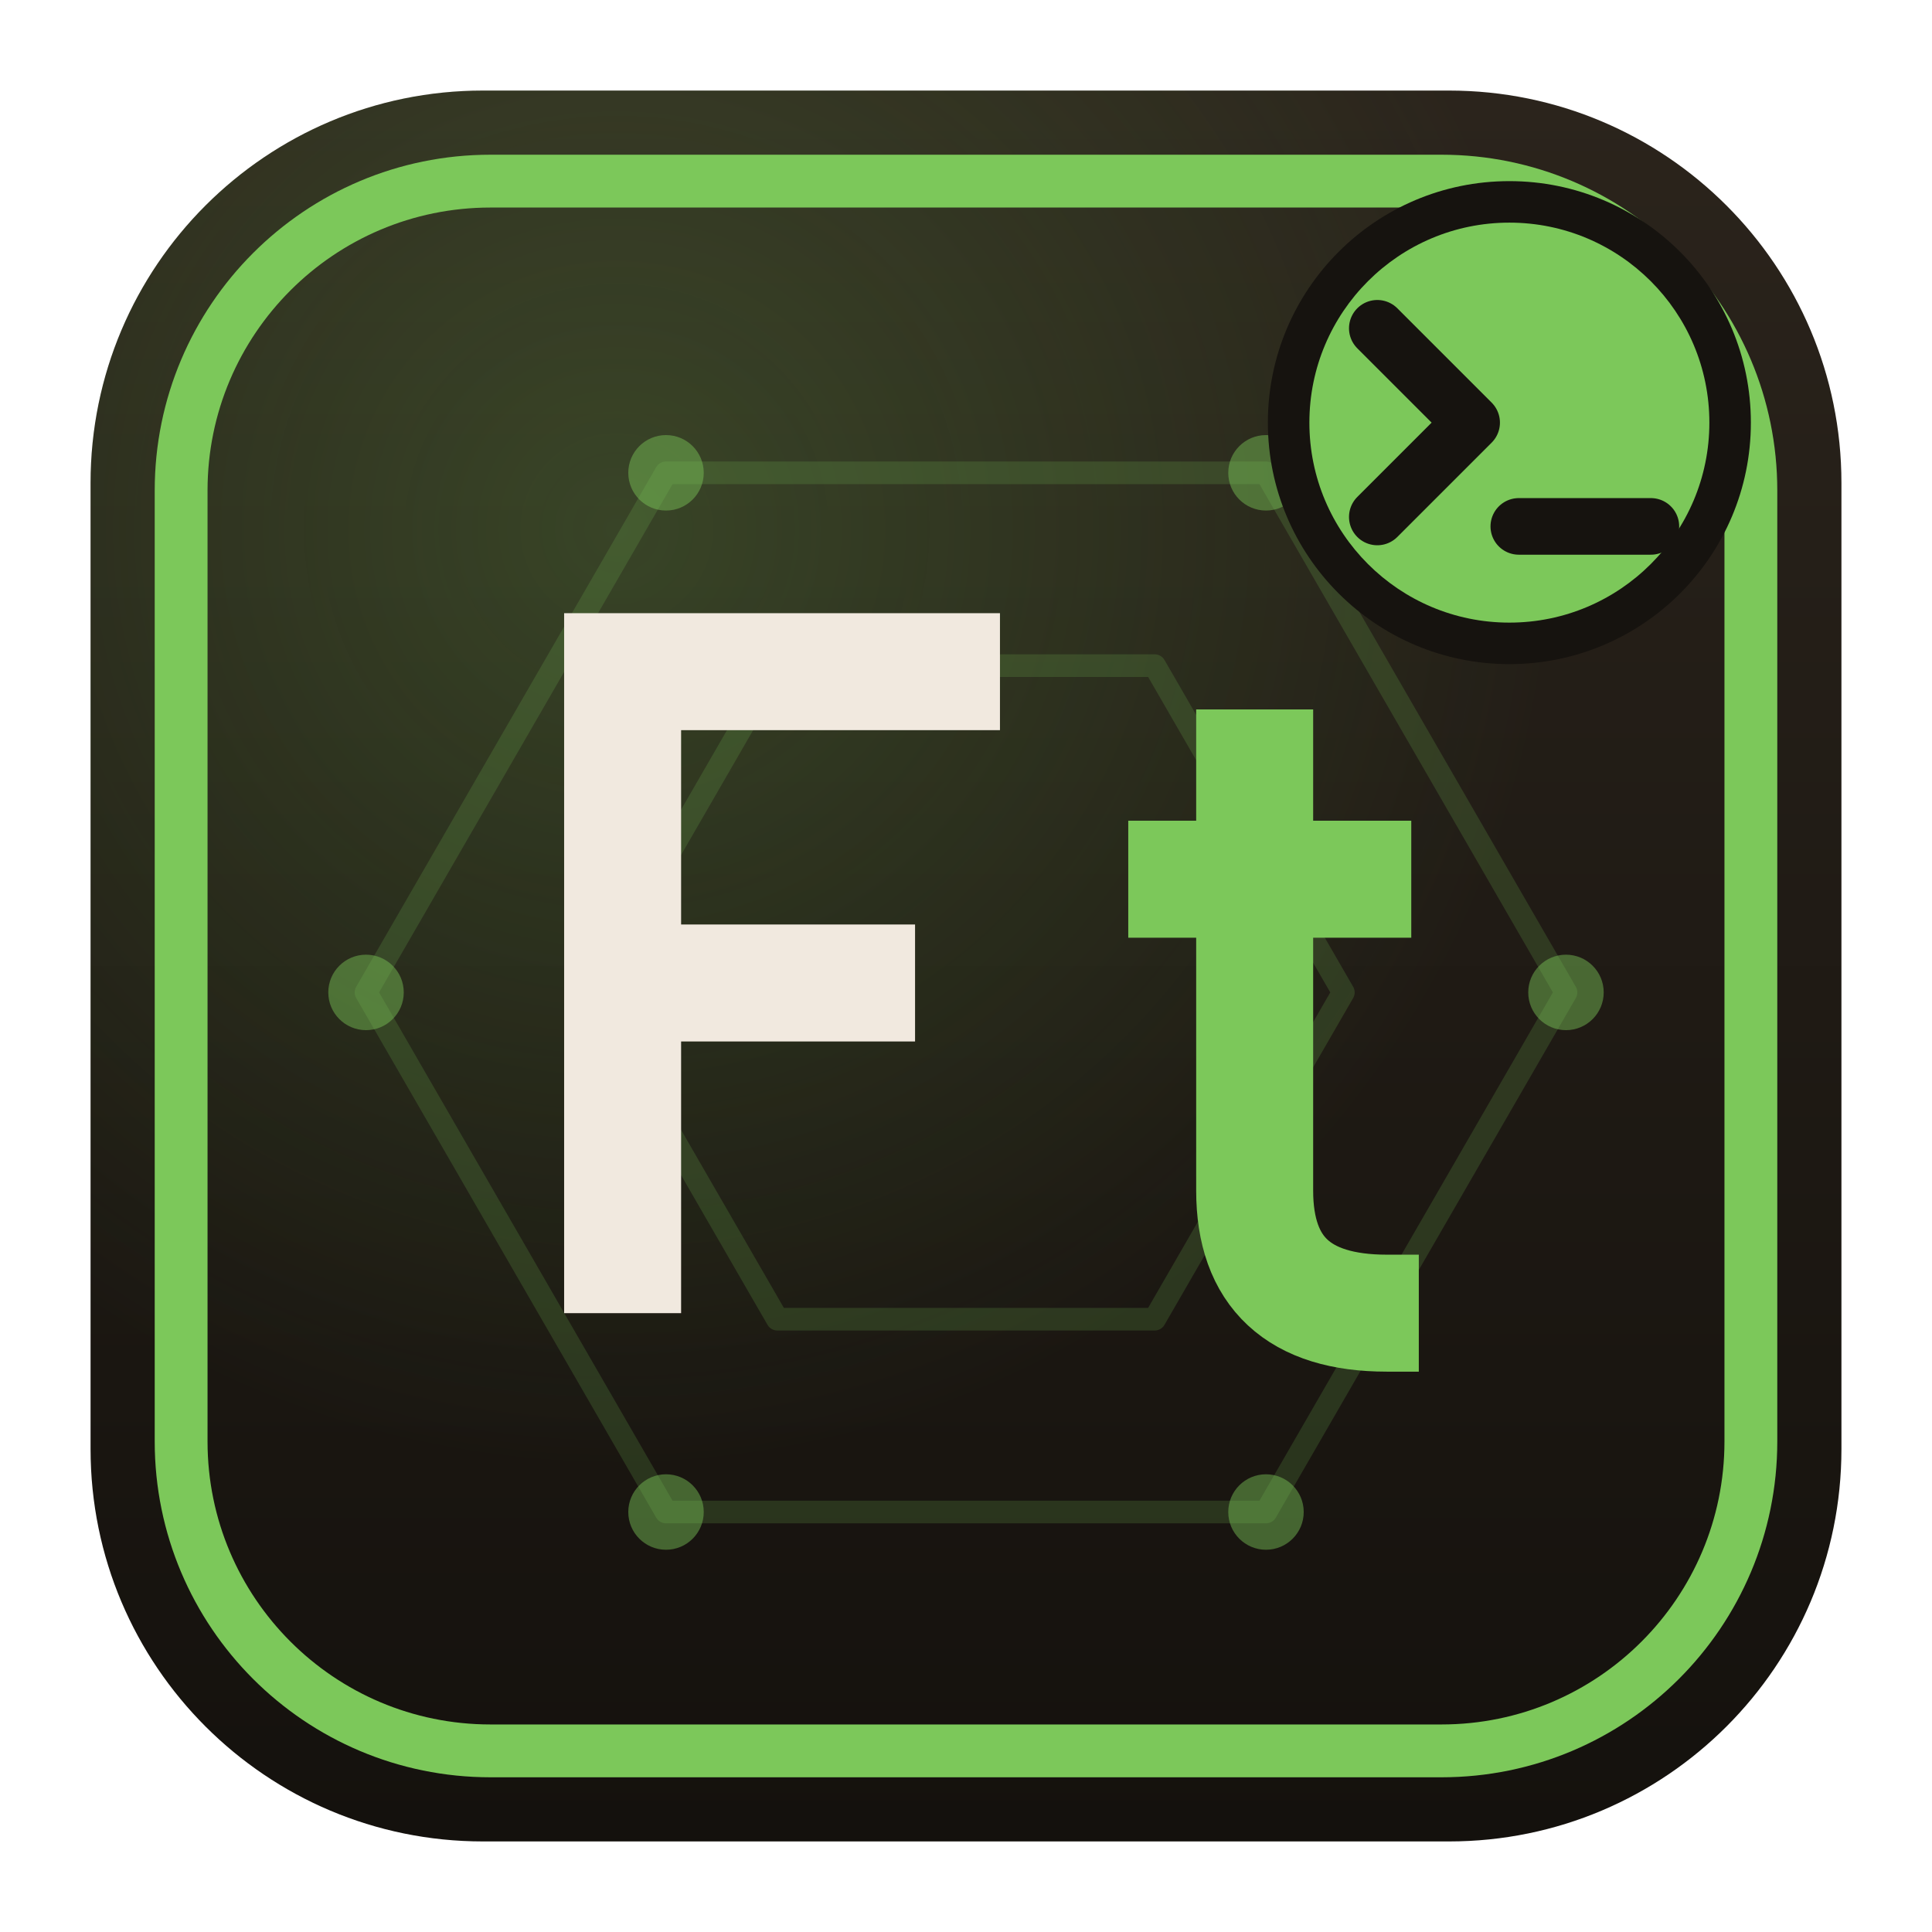
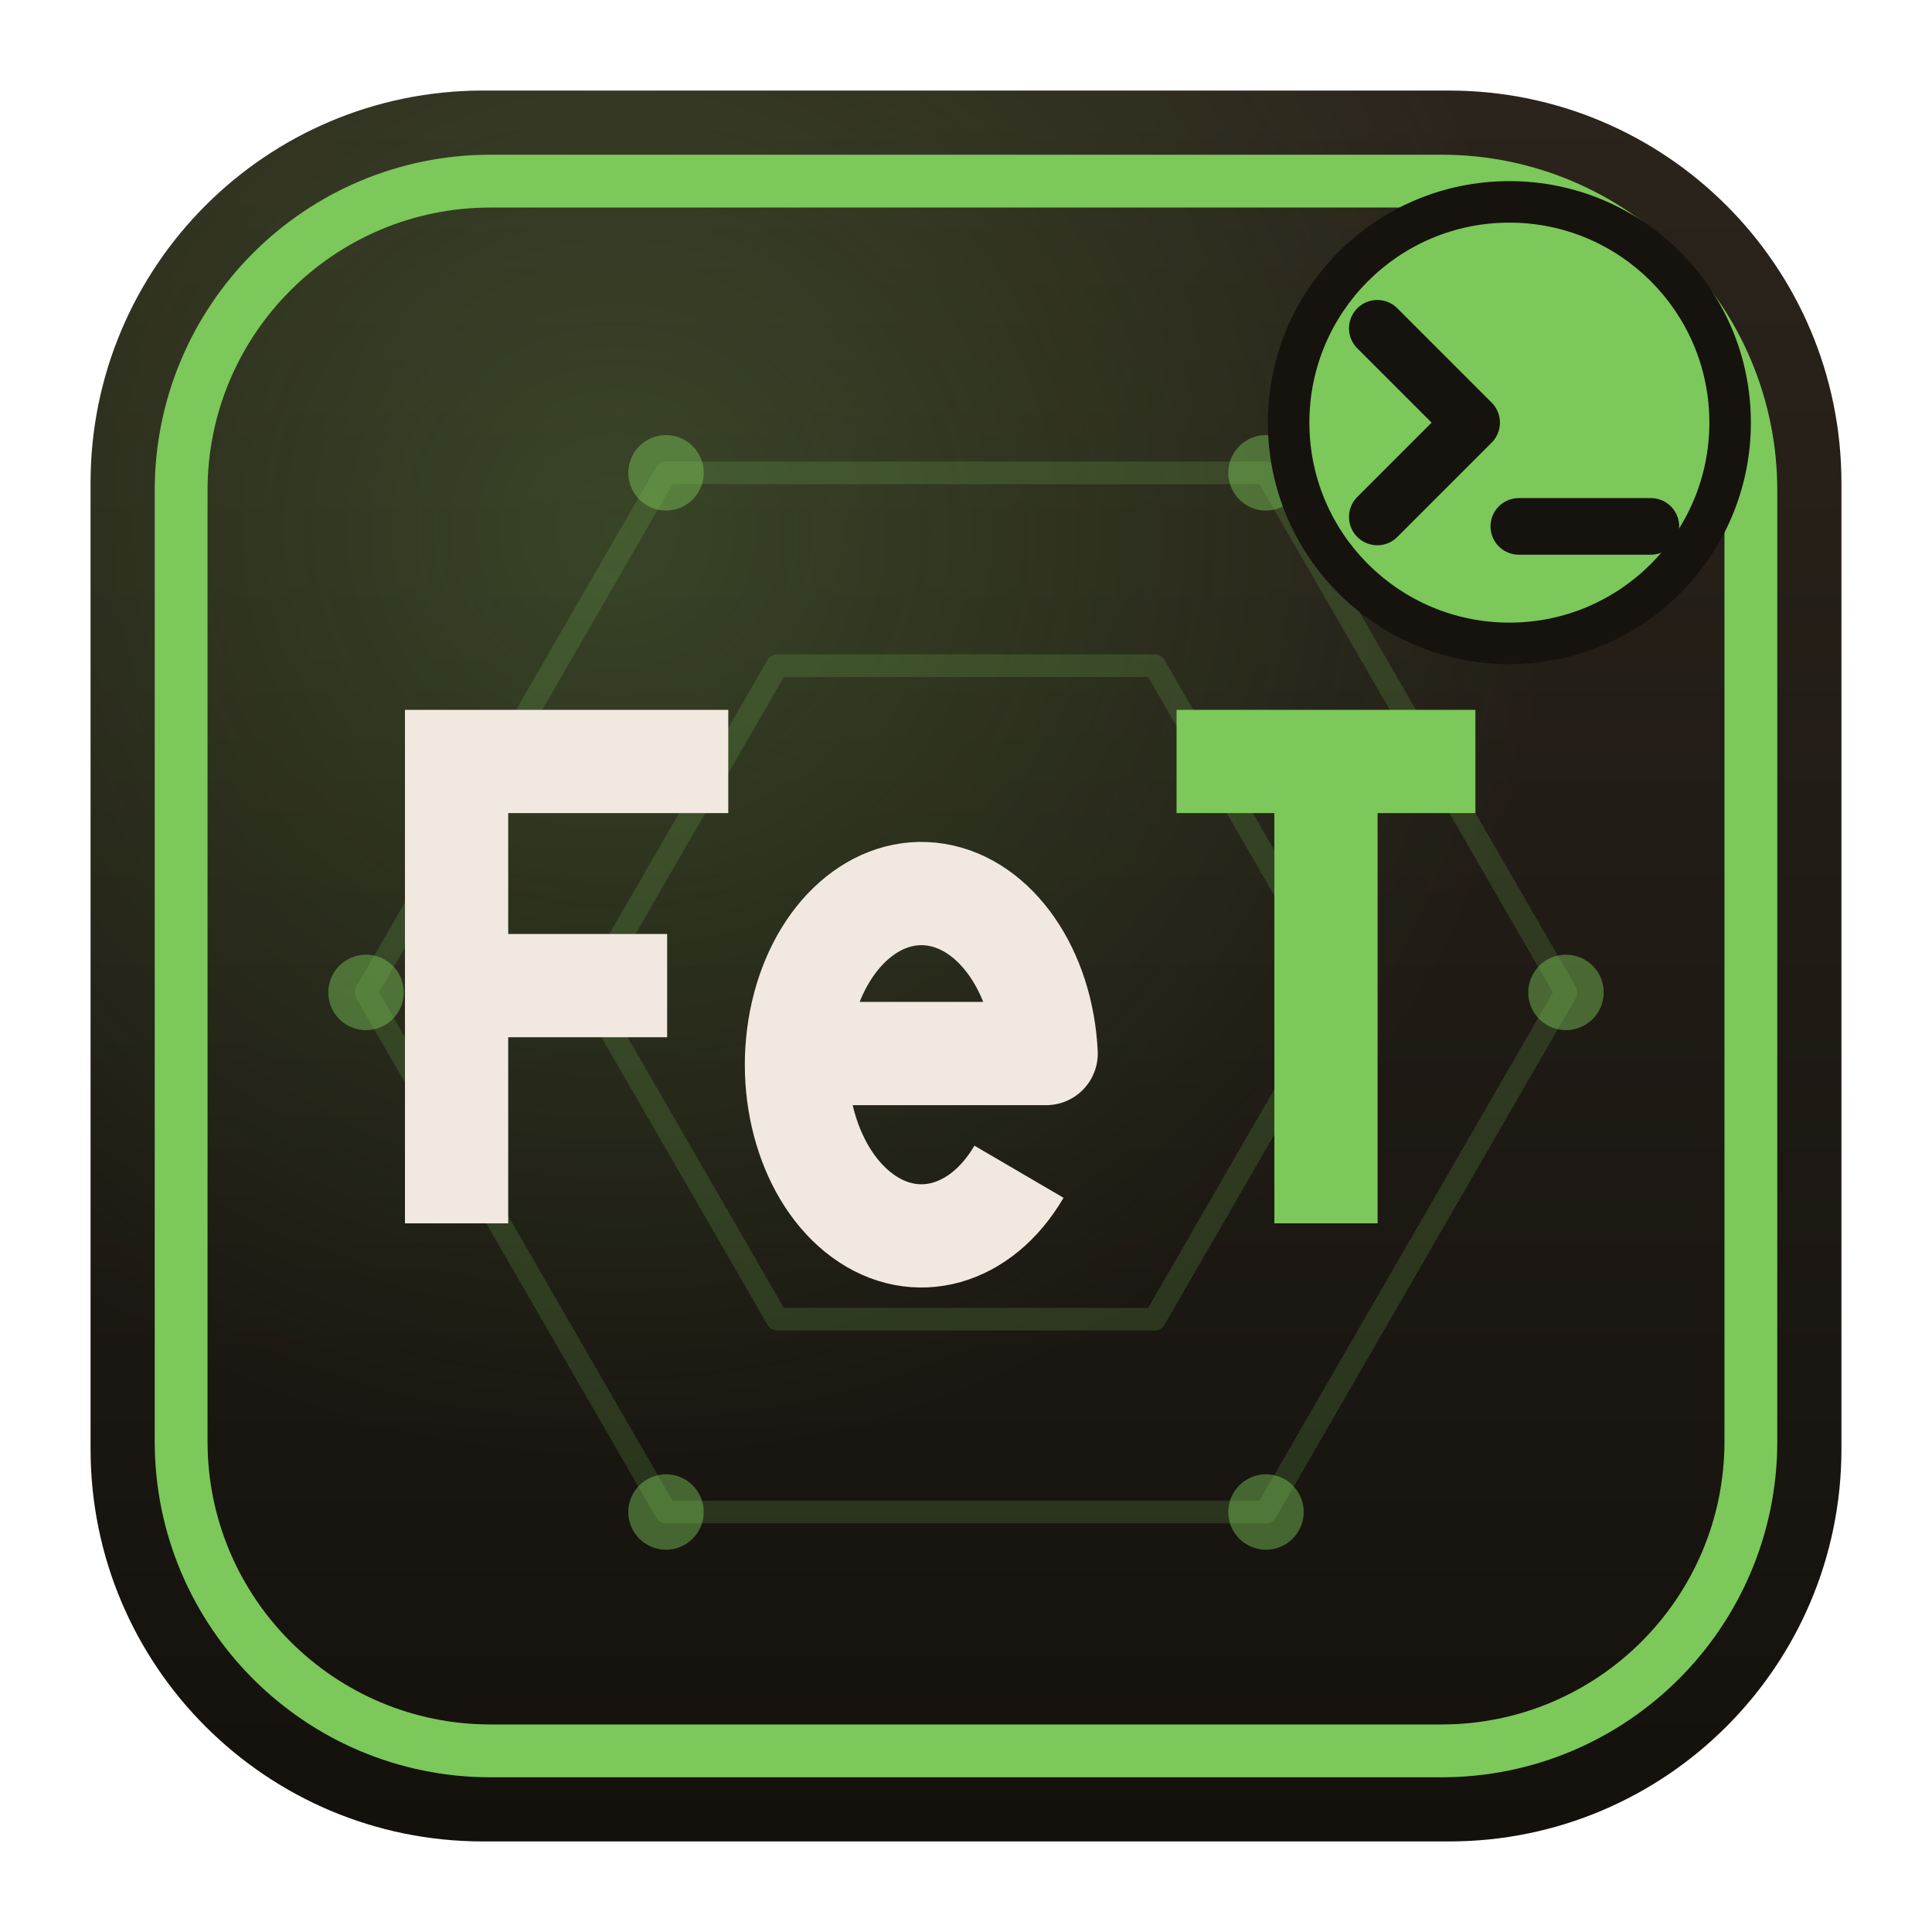
<svg xmlns="http://www.w3.org/2000/svg" viewBox="0 0 1024 1024" width="1024" height="1024">
  <defs>
    <linearGradient id="term-bg" x1="0" y1="0" x2="0" y2="1">
      <stop offset="0" stop-color="#2b241c" />
      <stop offset="1" stop-color="#14110d" />
    </linearGradient>
    <radialGradient id="term-glow" cx="0.3" cy="0.25" r="0.9">
      <stop offset="0" stop-color="#7CC85A" stop-opacity="0.22" />
      <stop offset="0.6" stop-color="#7CC85A" stop-opacity="0" />
    </radialGradient>
  </defs>
  <rect x="48" y="48" width="928" height="928" rx="208" fill="url(#term-bg)" />
  <rect x="48" y="48" width="928" height="928" rx="208" fill="url(#term-glow)" />
  <rect x="96" y="96" width="832" height="832" rx="164" fill="none" stroke="#7CC85A" stroke-width="28" />
  <g transform="translate(0 -34)">
    <g fill="none" stroke="#7CC85A" stroke-opacity="0.18" stroke-width="12" stroke-linejoin="round">
      <polygon points="830.0,560.0 671.0,835.4 353.0,835.4 194.0,560.0 353.0,284.6 671.0,284.6" />
      <polygon points="712.0,560.0 612.0,733.2 412.0,733.2 312.0,560.0 412.0,386.8 612.0,386.8" />
    </g>
    <g fill="#7CC85A" fill-opacity="0.45">
      <circle cx="830.0" cy="560.0" r="20" />
      <circle cx="671.0" cy="835.4" r="20" />
      <circle cx="353.0" cy="835.4" r="20" />
      <circle cx="194.0" cy="560.0" r="20" />
      <circle cx="353.0" cy="284.6" r="20" />
      <circle cx="671.0" cy="284.6" r="20" />
    </g>
-     <g fill="none" stroke="#f1e9df" stroke-width="62" stroke-linecap="butt" stroke-linejoin="miter">
-       <path d="M330 730 V390 H530" />
-       <path d="M330 555 H485" />
-     </g>
-     <g fill="none" stroke="#7CC85A" stroke-width="62" stroke-linecap="butt" stroke-linejoin="round">
-       <path d="M665 410 V665 Q665 730 735 730 H752" />
-       <path d="M598 500 H748" />
+     <g transform="translate(512 560) scale(0.72) translate(-375.0 -560)">
+       <g fill="none" stroke="#f1e9df" stroke-width="76" stroke-linecap="butt" stroke-linejoin="miter">
+         <path transform="translate(-330 0)" d="M330 730 V390 H530" />
+         <path transform="translate(-330 0)" d="M330 555 H485" />
+       </g>
+       <g fill="none" stroke="#f1e9df" stroke-width="76" stroke-linecap="butt" stroke-linejoin="round">
+         <path transform="translate(-334 0)" d="M584 605 H768 A92 126 0 1 0 748 692" />
+       </g>
+       <g fill="none" stroke="#7CC85A" stroke-width="76" stroke-linecap="butt" stroke-linejoin="round">
+         <path transform="translate(540 0)" d="M-10 390 H210" />
+         <path transform="translate(540 0)" d="M100 390 V730" />
+       </g>
    </g>
  </g>
  <circle cx="800" cy="224" r="128" fill="#16130f" />
  <circle cx="800" cy="224" r="106" fill="#7CC85A" />
  <g transform="translate(800 224)">
    <path fill="none" stroke="#16130f" stroke-width="30" stroke-linecap="round" stroke-linejoin="round" d="M-70 -50 L-20 0 L-70 50 M5 55 H75" />
  </g>
</svg>
